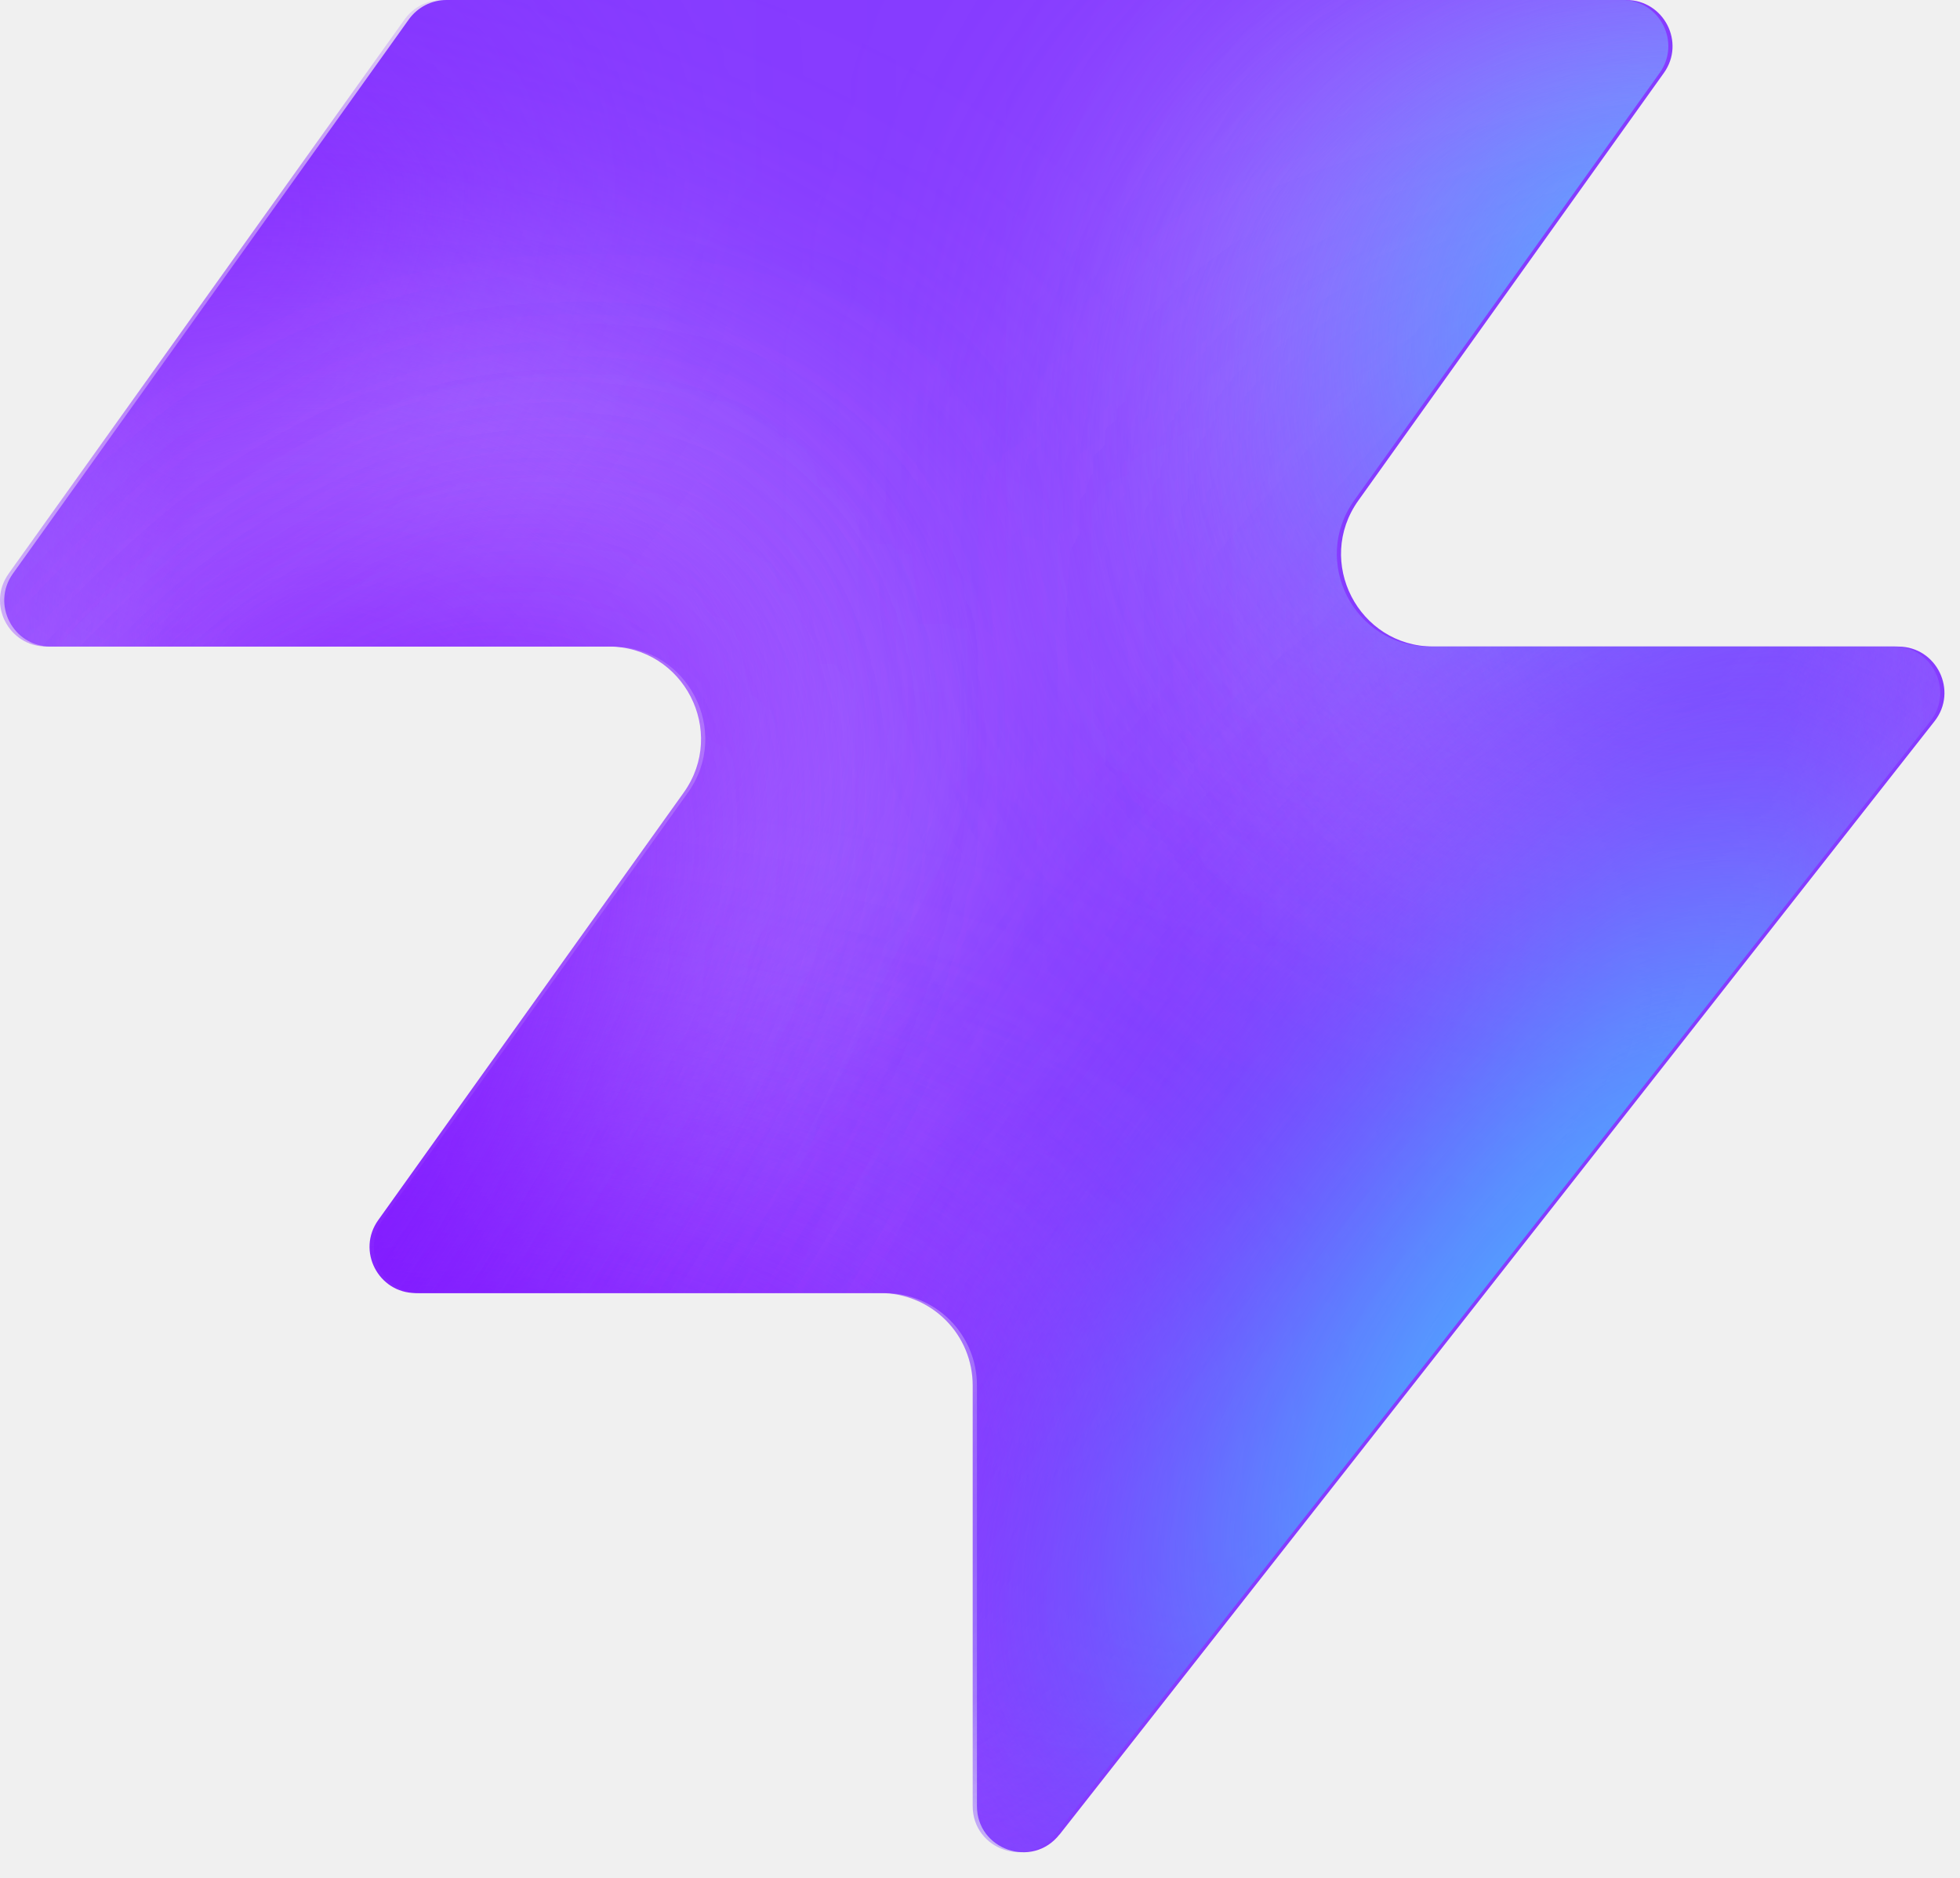
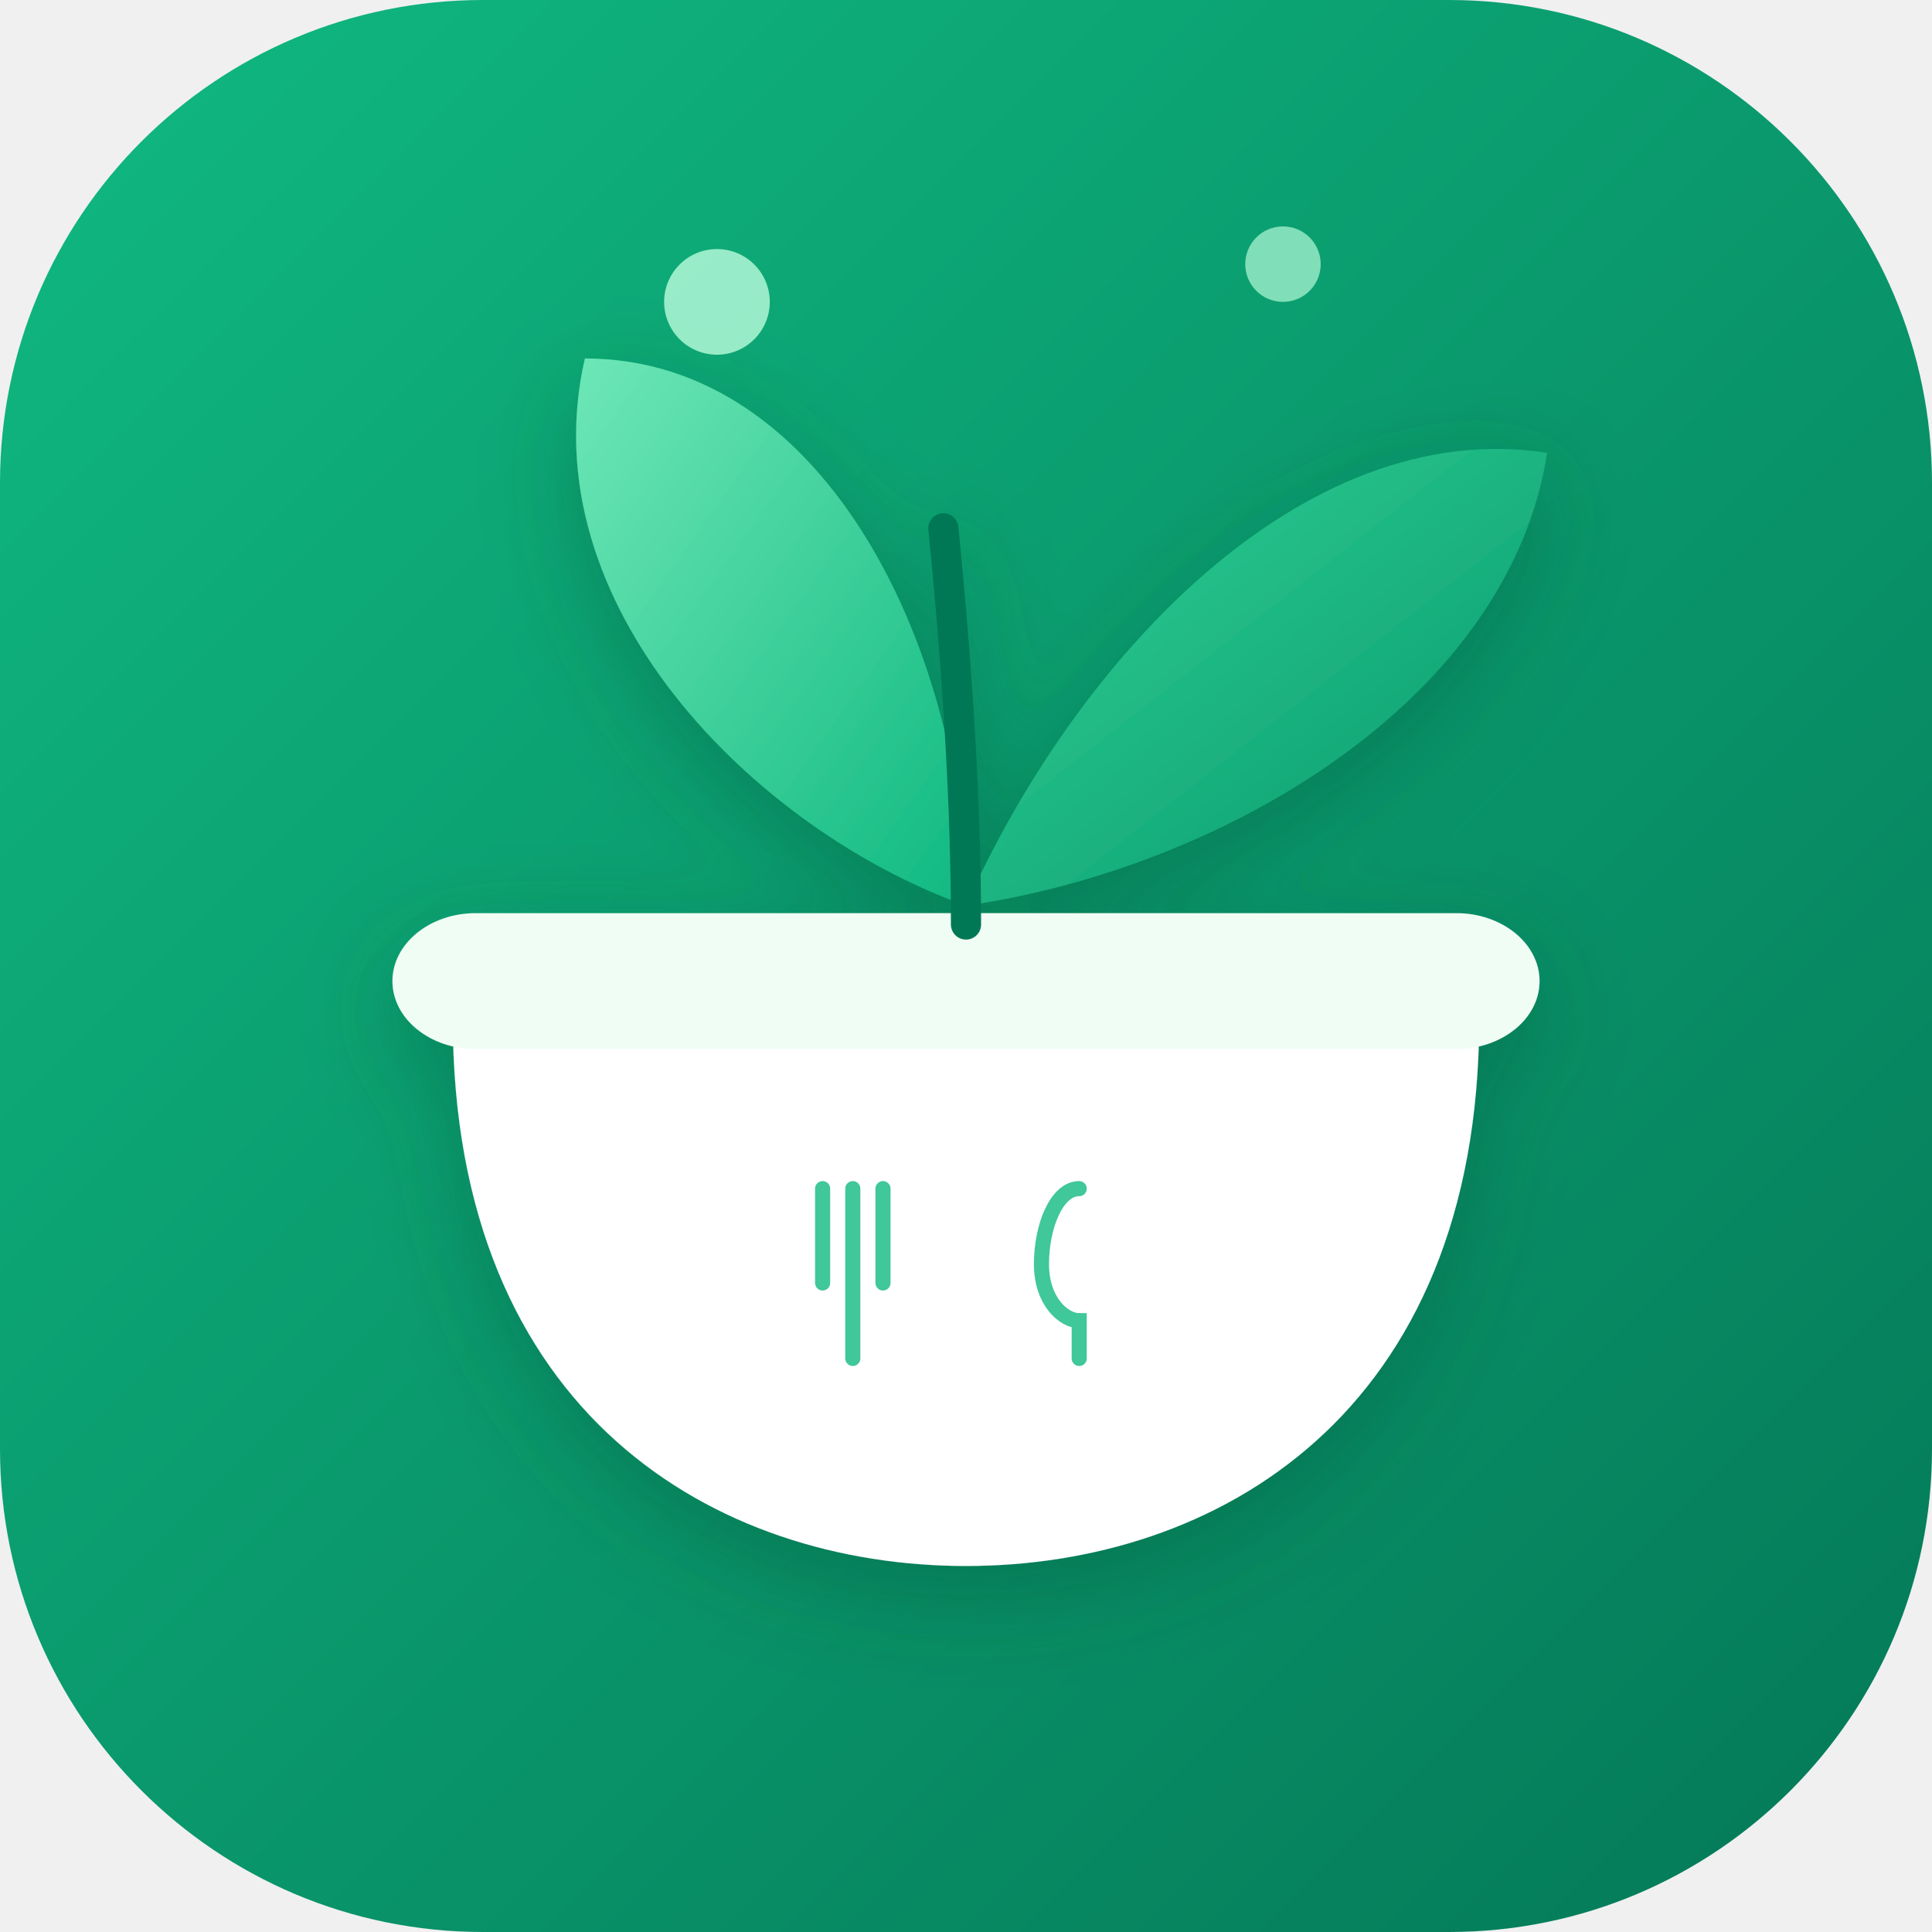
- <svg xmlns="http://www.w3.org/2000/svg" width="48" height="46" fill="none" viewBox="0 0 48 46">
-   <path fill="#863bff" d="M25.946 44.938c-.664.845-2.021.375-2.021-.698V33.937a2.26 2.26 0 0 0-2.262-2.262H10.287c-.92 0-1.456-1.04-.92-1.788l7.48-10.471c1.07-1.497 0-3.578-1.842-3.578H1.237c-.92 0-1.456-1.04-.92-1.788L10.013.474c.214-.297.556-.474.92-.474h28.894c.92 0 1.456 1.04.92 1.788l-7.48 10.471c-1.07 1.498 0 3.579 1.842 3.579h11.377c.943 0 1.473 1.088.89 1.83L25.947 44.94z" style="fill:#863bff;fill:color(display-p3 .525 .23 1);fill-opacity:1" />
-   <mask id="a" width="48" height="46" x="0" y="0" maskUnits="userSpaceOnUse" style="mask-type:alpha">
-     <path fill="#000" d="M25.842 44.938c-.664.844-2.021.375-2.021-.698V33.937a2.26 2.26 0 0 0-2.262-2.262H10.183c-.92 0-1.456-1.04-.92-1.788l7.48-10.471c1.07-1.498 0-3.579-1.842-3.579H1.133c-.92 0-1.456-1.04-.92-1.787L9.91.473c.214-.297.556-.474.92-.474h28.894c.92 0 1.456 1.04.92 1.788l-7.48 10.471c-1.07 1.498 0 3.578 1.842 3.578h11.377c.943 0 1.473 1.088.89 1.832L25.843 44.94z" style="fill:#000;fill-opacity:1" />
-   </mask>
-   <g mask="url(#a)">
-     <g filter="url(#b)">
-       <ellipse cx="5.508" cy="14.704" fill="#ede6ff" rx="5.508" ry="14.704" style="fill:#ede6ff;fill:color(display-p3 .927 .903 1);fill-opacity:1" transform="matrix(.00324 1 1 -.00324 -4.47 31.516)" />
-     </g>
-     <g filter="url(#c)">
-       <ellipse cx="10.399" cy="29.851" fill="#ede6ff" rx="10.399" ry="29.851" style="fill:#ede6ff;fill:color(display-p3 .927 .903 1);fill-opacity:1" transform="matrix(.00324 1 1 -.00324 -39.328 7.883)" />
-     </g>
-     <g filter="url(#d)">
-       <ellipse cx="5.508" cy="30.487" fill="#7e14ff" rx="5.508" ry="30.487" style="fill:#7e14ff;fill:color(display-p3 .492 .077 1);fill-opacity:1" transform="rotate(89.814 -25.913 -14.639)scale(1 -1)" />
-     </g>
-     <g filter="url(#e)">
-       <ellipse cx="5.508" cy="30.599" fill="#7e14ff" rx="5.508" ry="30.599" style="fill:#7e14ff;fill:color(display-p3 .492 .077 1);fill-opacity:1" transform="rotate(89.814 -32.644 -3.334)scale(1 -1)" />
-     </g>
-     <g filter="url(#f)">
-       <ellipse cx="5.508" cy="30.599" fill="#7e14ff" rx="5.508" ry="30.599" style="fill:#7e14ff;fill:color(display-p3 .492 .077 1);fill-opacity:1" transform="matrix(.00324 1 1 -.00324 -34.34 30.47)" />
-     </g>
-     <g filter="url(#g)">
-       <ellipse cx="14.072" cy="22.078" fill="#ede6ff" rx="14.072" ry="22.078" style="fill:#ede6ff;fill:color(display-p3 .927 .903 1);fill-opacity:1" transform="rotate(93.35 24.506 48.493)scale(-1 1)" />
-     </g>
-     <g filter="url(#h)">
-       <ellipse cx="3.47" cy="21.501" fill="#7e14ff" rx="3.47" ry="21.501" style="fill:#7e14ff;fill:color(display-p3 .492 .077 1);fill-opacity:1" transform="rotate(89.009 28.708 47.59)scale(-1 1)" />
-     </g>
-     <g filter="url(#i)">
-       <ellipse cx="3.47" cy="21.501" fill="#7e14ff" rx="3.47" ry="21.501" style="fill:#7e14ff;fill:color(display-p3 .492 .077 1);fill-opacity:1" transform="rotate(89.009 28.708 47.59)scale(-1 1)" />
-     </g>
-     <g filter="url(#j)">
-       <ellipse cx=".387" cy="8.972" fill="#7e14ff" rx="4.407" ry="29.108" style="fill:#7e14ff;fill:color(display-p3 .492 .077 1);fill-opacity:1" transform="rotate(39.51 .387 8.972)" />
-     </g>
-     <g filter="url(#k)">
-       <ellipse cx="47.523" cy="-6.092" fill="#7e14ff" rx="4.407" ry="29.108" style="fill:#7e14ff;fill:color(display-p3 .492 .077 1);fill-opacity:1" transform="rotate(37.892 47.523 -6.092)" />
-     </g>
-     <g filter="url(#l)">
-       <ellipse cx="41.412" cy="6.333" fill="#47bfff" rx="5.971" ry="9.665" style="fill:#47bfff;fill:color(display-p3 .28 .748 1);fill-opacity:1" transform="rotate(37.892 41.412 6.333)" />
-     </g>
-     <g filter="url(#m)">
-       <ellipse cx="-1.879" cy="38.332" fill="#7e14ff" rx="4.407" ry="29.108" style="fill:#7e14ff;fill:color(display-p3 .492 .077 1);fill-opacity:1" transform="rotate(37.892 -1.88 38.332)" />
-     </g>
-     <g filter="url(#n)">
-       <ellipse cx="-1.879" cy="38.332" fill="#7e14ff" rx="4.407" ry="29.108" style="fill:#7e14ff;fill:color(display-p3 .492 .077 1);fill-opacity:1" transform="rotate(37.892 -1.88 38.332)" />
-     </g>
-     <g filter="url(#o)">
-       <ellipse cx="35.651" cy="29.907" fill="#7e14ff" rx="4.407" ry="29.108" style="fill:#7e14ff;fill:color(display-p3 .492 .077 1);fill-opacity:1" transform="rotate(37.892 35.651 29.907)" />
-     </g>
-     <g filter="url(#p)">
-       <ellipse cx="38.418" cy="32.4" fill="#47bfff" rx="5.971" ry="15.297" style="fill:#47bfff;fill:color(display-p3 .28 .748 1);fill-opacity:1" transform="rotate(37.892 38.418 32.4)" />
-     </g>
-   </g>
+ <svg xmlns="http://www.w3.org/2000/svg" viewBox="0 0 512 512">
  <defs>
-     <filter id="b" width="60.045" height="41.654" x="-19.77" y="16.149" color-interpolation-filters="sRGB" filterUnits="userSpaceOnUse">
-       <feFlood flood-opacity="0" result="BackgroundImageFix" />
-       <feBlend in="SourceGraphic" in2="BackgroundImageFix" result="shape" />
-       <feGaussianBlur result="effect1_foregroundBlur_2002_17158" stdDeviation="7.659" />
-     </filter>
-     <filter id="c" width="90.34" height="51.437" x="-54.613" y="-7.533" color-interpolation-filters="sRGB" filterUnits="userSpaceOnUse">
-       <feFlood flood-opacity="0" result="BackgroundImageFix" />
-       <feBlend in="SourceGraphic" in2="BackgroundImageFix" result="shape" />
-       <feGaussianBlur result="effect1_foregroundBlur_2002_17158" stdDeviation="7.659" />
-     </filter>
-     <filter id="d" width="79.355" height="29.4" x="-49.64" y="2.03" color-interpolation-filters="sRGB" filterUnits="userSpaceOnUse">
-       <feFlood flood-opacity="0" result="BackgroundImageFix" />
-       <feBlend in="SourceGraphic" in2="BackgroundImageFix" result="shape" />
-       <feGaussianBlur result="effect1_foregroundBlur_2002_17158" stdDeviation="4.596" />
-     </filter>
-     <filter id="e" width="79.579" height="29.4" x="-45.045" y="20.029" color-interpolation-filters="sRGB" filterUnits="userSpaceOnUse">
-       <feFlood flood-opacity="0" result="BackgroundImageFix" />
-       <feBlend in="SourceGraphic" in2="BackgroundImageFix" result="shape" />
-       <feGaussianBlur result="effect1_foregroundBlur_2002_17158" stdDeviation="4.596" />
-     </filter>
-     <filter id="f" width="79.579" height="29.4" x="-43.513" y="21.178" color-interpolation-filters="sRGB" filterUnits="userSpaceOnUse">
-       <feFlood flood-opacity="0" result="BackgroundImageFix" />
-       <feBlend in="SourceGraphic" in2="BackgroundImageFix" result="shape" />
-       <feGaussianBlur result="effect1_foregroundBlur_2002_17158" stdDeviation="4.596" />
-     </filter>
-     <filter id="g" width="74.749" height="58.852" x="15.756" y="-17.901" color-interpolation-filters="sRGB" filterUnits="userSpaceOnUse">
-       <feFlood flood-opacity="0" result="BackgroundImageFix" />
-       <feBlend in="SourceGraphic" in2="BackgroundImageFix" result="shape" />
-       <feGaussianBlur result="effect1_foregroundBlur_2002_17158" stdDeviation="7.659" />
-     </filter>
-     <filter id="h" width="61.377" height="25.362" x="23.548" y="2.284" color-interpolation-filters="sRGB" filterUnits="userSpaceOnUse">
-       <feFlood flood-opacity="0" result="BackgroundImageFix" />
-       <feBlend in="SourceGraphic" in2="BackgroundImageFix" result="shape" />
-       <feGaussianBlur result="effect1_foregroundBlur_2002_17158" stdDeviation="4.596" />
-     </filter>
-     <filter id="i" width="61.377" height="25.362" x="23.548" y="2.284" color-interpolation-filters="sRGB" filterUnits="userSpaceOnUse">
-       <feFlood flood-opacity="0" result="BackgroundImageFix" />
-       <feBlend in="SourceGraphic" in2="BackgroundImageFix" result="shape" />
-       <feGaussianBlur result="effect1_foregroundBlur_2002_17158" stdDeviation="4.596" />
-     </filter>
-     <filter id="j" width="56.045" height="63.649" x="-27.636" y="-22.853" color-interpolation-filters="sRGB" filterUnits="userSpaceOnUse">
-       <feFlood flood-opacity="0" result="BackgroundImageFix" />
-       <feBlend in="SourceGraphic" in2="BackgroundImageFix" result="shape" />
-       <feGaussianBlur result="effect1_foregroundBlur_2002_17158" stdDeviation="4.596" />
-     </filter>
-     <filter id="k" width="54.814" height="64.646" x="20.116" y="-38.415" color-interpolation-filters="sRGB" filterUnits="userSpaceOnUse">
-       <feFlood flood-opacity="0" result="BackgroundImageFix" />
-       <feBlend in="SourceGraphic" in2="BackgroundImageFix" result="shape" />
-       <feGaussianBlur result="effect1_foregroundBlur_2002_17158" stdDeviation="4.596" />
-     </filter>
-     <filter id="l" width="33.541" height="35.313" x="24.641" y="-11.323" color-interpolation-filters="sRGB" filterUnits="userSpaceOnUse">
-       <feFlood flood-opacity="0" result="BackgroundImageFix" />
-       <feBlend in="SourceGraphic" in2="BackgroundImageFix" result="shape" />
-       <feGaussianBlur result="effect1_foregroundBlur_2002_17158" stdDeviation="4.596" />
-     </filter>
-     <filter id="m" width="54.814" height="64.646" x="-29.286" y="6.009" color-interpolation-filters="sRGB" filterUnits="userSpaceOnUse">
-       <feFlood flood-opacity="0" result="BackgroundImageFix" />
-       <feBlend in="SourceGraphic" in2="BackgroundImageFix" result="shape" />
-       <feGaussianBlur result="effect1_foregroundBlur_2002_17158" stdDeviation="4.596" />
-     </filter>
-     <filter id="n" width="54.814" height="64.646" x="-29.286" y="6.009" color-interpolation-filters="sRGB" filterUnits="userSpaceOnUse">
-       <feFlood flood-opacity="0" result="BackgroundImageFix" />
-       <feBlend in="SourceGraphic" in2="BackgroundImageFix" result="shape" />
-       <feGaussianBlur result="effect1_foregroundBlur_2002_17158" stdDeviation="4.596" />
-     </filter>
-     <filter id="o" width="54.814" height="64.646" x="8.244" y="-2.416" color-interpolation-filters="sRGB" filterUnits="userSpaceOnUse">
-       <feFlood flood-opacity="0" result="BackgroundImageFix" />
-       <feBlend in="SourceGraphic" in2="BackgroundImageFix" result="shape" />
-       <feGaussianBlur result="effect1_foregroundBlur_2002_17158" stdDeviation="4.596" />
-     </filter>
-     <filter id="p" width="39.409" height="43.623" x="18.713" y="10.588" color-interpolation-filters="sRGB" filterUnits="userSpaceOnUse">
-       <feFlood flood-opacity="0" result="BackgroundImageFix" />
-       <feBlend in="SourceGraphic" in2="BackgroundImageFix" result="shape" />
-       <feGaussianBlur result="effect1_foregroundBlur_2002_17158" stdDeviation="4.596" />
+     <linearGradient id="cf_grad" x1="0%" y1="0%" x2="100%" y2="100%">
+       <stop offset="0%" stop-color="#10b981" />
+       <stop offset="100%" stop-color="#047857" />
+     </linearGradient>
+     <linearGradient id="leaf_grad1" x1="0%" y1="0%" x2="100%" y2="100%">
+       <stop offset="0%" stop-color="#34d399" />
+       <stop offset="100%" stop-color="#059669" />
+     </linearGradient>
+     <linearGradient id="leaf_grad2" x1="0%" y1="0%" x2="100%" y2="100%">
+       <stop offset="0%" stop-color="#6ee7b7" />
+       <stop offset="100%" stop-color="#10b981" />
+     </linearGradient>
+     <filter id="shadow" x="-10%" y="-10%" width="120%" height="120%">
+       <feDropShadow dx="0" dy="8" stdDeviation="12" flood-color="#064e3b" flood-opacity="0.35" />
    </filter>
  </defs>
+   <rect width="512" height="512" rx="128" fill="url(#cf_grad)" />
+   <g filter="url(#shadow)">
+     <path d="M 120 270 C 120 375 190 415 256 415 C 322 415 392 375 392 270 Z" fill="#ffffff" />
+     <path d="M 104 260 C 104 250 114 242 126 242 L 386 242 C 398 242 408 250 408 260 C 408 270 398 278 386 278 L 126 278 C 114 278 104 270 104 260 Z" fill="#f0fdf4" />
+     <path d="M 256 240 C 200 220 140 160 155 95 C 220 95 256 175 256 240 Z" fill="url(#leaf_grad2)" />
+     <path d="M 256 240 C 285 175 345 110 410 120 C 400 185 325 230 256 240 Z" fill="url(#leaf_grad1)" />
+     <path d="M 250 140 Q 256 200 256 245" stroke="#047857" stroke-width="8" stroke-linecap="round" fill="none" />
+     <path d="M 226 315 L 226 360 M 218 315 L 218 340 M 234 315 L 234 340" stroke="#10b981" stroke-width="4" stroke-linecap="round" fill="none" opacity="0.8" />
+     <path d="M 286 315 C 280 315 276 325 276 335 C 276 345 282 350 286 350 L 286 360" stroke="#10b981" stroke-width="4" stroke-linecap="round" fill="none" opacity="0.8" />
+   </g>
+   <circle cx="190" cy="80" r="14" fill="#a7f3d0" opacity="0.9" />
+   <circle cx="340" cy="70" r="10" fill="#a7f3d0" opacity="0.75" />
</svg>
